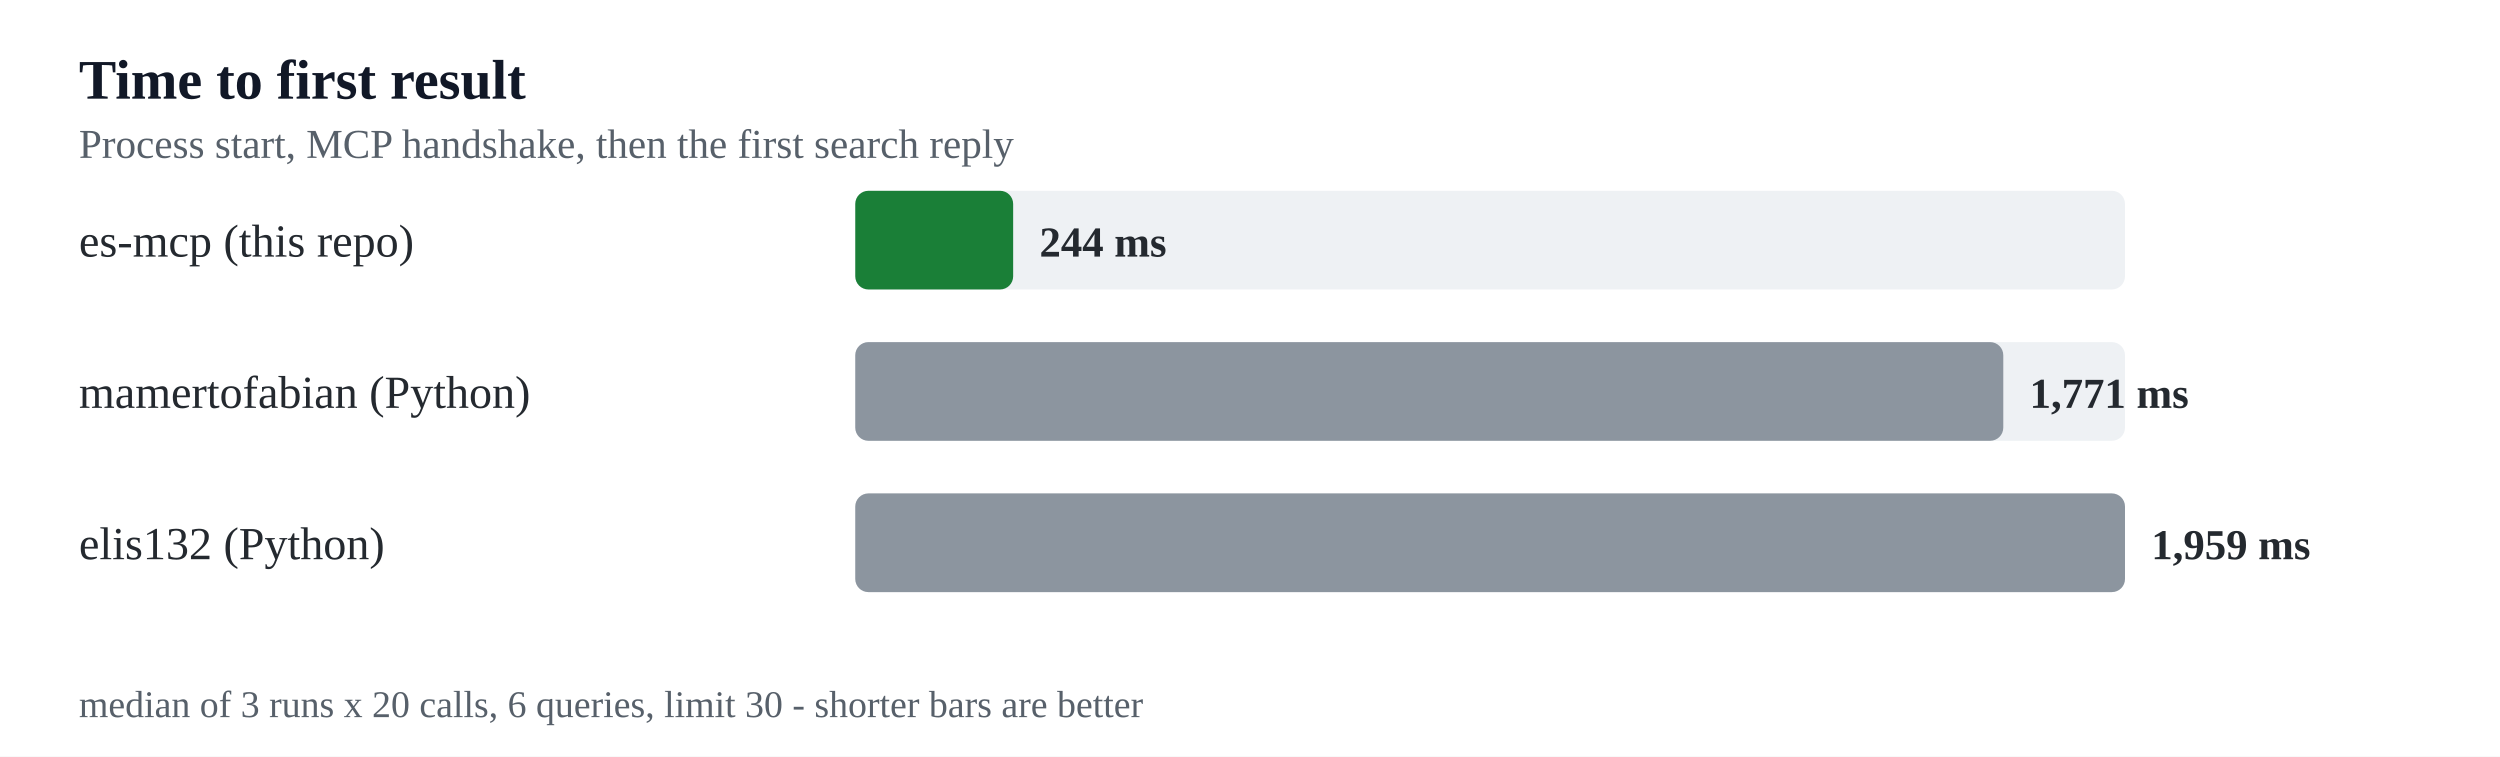
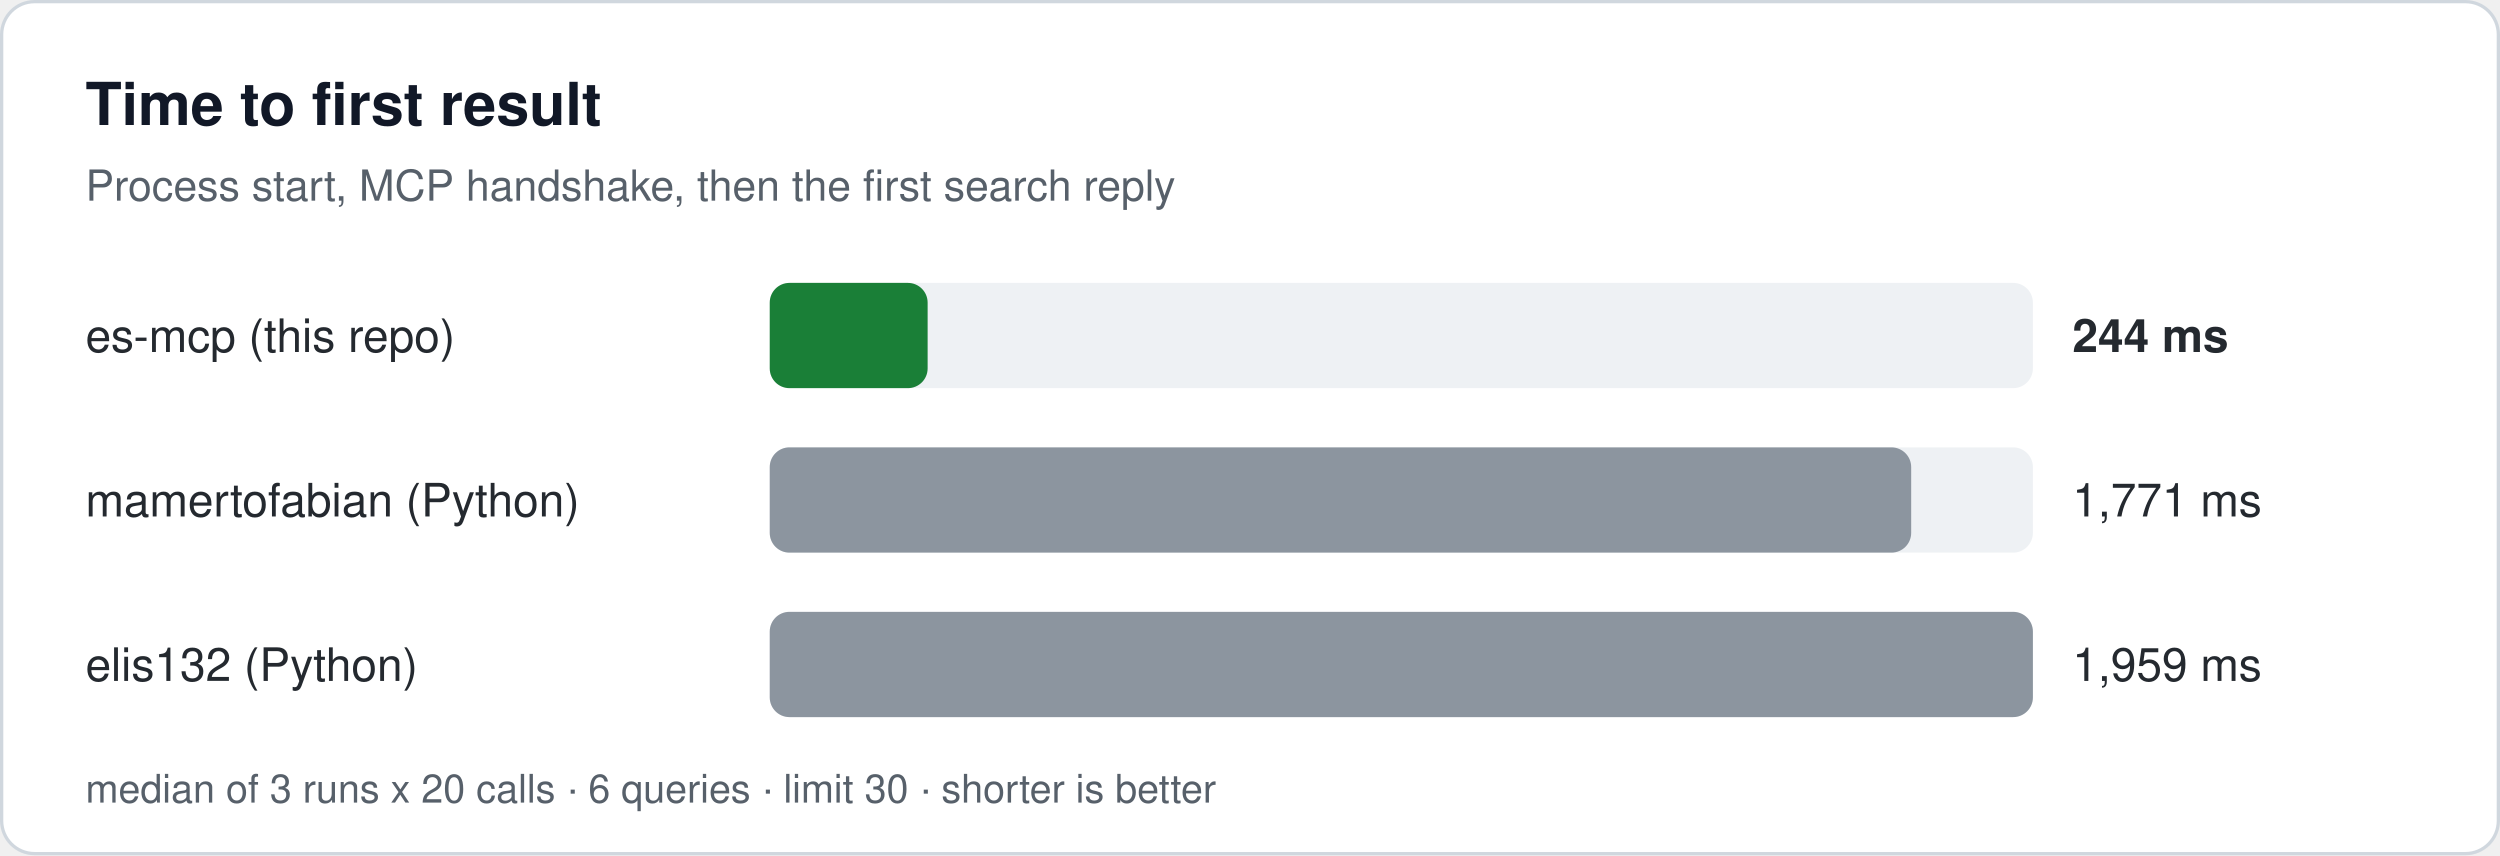
- <svg xmlns="http://www.w3.org/2000/svg" width="760" height="230" viewBox="0 0 760 230" role="img" aria-label="Time to first result">
-   <rect width="760" height="230" fill="#ffffff" />
-   <text x="24" y="30" font-size="17" font-weight="600" fill="#111827">Time to first result</text>
-   <text x="24" y="48" font-size="12.5" fill="#57606a">Process start, MCP handshake, then the first search reply</text>
-   <text x="24" y="78" font-size="14" fill="#24292f">es-mcp (this repo)</text>
-   <rect x="260" y="58" width="386" height="30" rx="4" fill="#eef1f4" />
-   <rect x="260" y="58" width="48" height="30" rx="4" fill="#1a7f37" />
-   <text x="316" y="78" font-size="13" font-weight="600" fill="#24292f">244 ms</text>
-   <text x="24" y="124" font-size="14" fill="#24292f">mamertofabian (Python)</text>
-   <rect x="260" y="104" width="386" height="30" rx="4" fill="#eef1f4" />
-   <rect x="260" y="104" width="349" height="30" rx="4" fill="#8c959f" />
-   <text x="617" y="124" font-size="13" font-weight="600" fill="#24292f">1,771 ms</text>
-   <text x="24" y="170" font-size="14" fill="#24292f">elis132 (Python)</text>
-   <rect x="260" y="150" width="386" height="30" rx="4" fill="#eef1f4" />
-   <rect x="260" y="150" width="386" height="30" rx="4" fill="#8c959f" />
-   <text x="654" y="170" font-size="13" font-weight="600" fill="#24292f">1,959 ms</text>
-   <text x="24" y="218" font-size="11.5" fill="#57606a">median of 3 runs x 20 calls, 6 queries, limit 30 - shorter bars are better</text>
+ <svg xmlns="http://www.w3.org/2000/svg" width="760" height="260" viewBox="0 0 760 260" role="img" aria-label="Time to first result: es-mcp (this repo) 244 ms, mamertofabian (Python) 1771 ms, elis132 (Python) 1959 ms">
+   <rect x="0.5" y="0.5" width="759" height="259" rx="10" fill="#ffffff" stroke="#d0d7de" />
+   <text x="26" y="38" font-family="ui-sans-serif, -apple-system, 'Segoe UI', Helvetica, Arial, sans-serif" font-size="18" font-weight="600" fill="#111827">Time to first result</text>
+   <text x="26" y="61" font-family="ui-sans-serif, -apple-system, 'Segoe UI', Helvetica, Arial, sans-serif" font-size="13" fill="#57606a">Process start, MCP handshake, then the first search reply</text>
+   <text x="26" y="107" font-family="ui-sans-serif, -apple-system, 'Segoe UI', Helvetica, Arial, sans-serif" font-size="14" fill="#24292f">es-mcp (this repo)</text>
+   <rect x="234" y="86" width="384" height="32" rx="6" fill="#eef1f4" />
+   <rect x="234" y="86" width="48" height="32" rx="6" fill="#1a7f37" />
+   <text x="630" y="107" font-family="ui-sans-serif, -apple-system, 'Segoe UI', Helvetica, Arial, sans-serif" font-size="14" font-weight="600" fill="#24292f">244 ms</text>
+   <text x="26" y="157" font-family="ui-sans-serif, -apple-system, 'Segoe UI', Helvetica, Arial, sans-serif" font-size="14" fill="#24292f">mamertofabian (Python)</text>
+   <rect x="234" y="136" width="384" height="32" rx="6" fill="#eef1f4" />
+   <rect x="234" y="136" width="347" height="32" rx="6" fill="#8c959f" />
+   <text x="630" y="157" font-family="ui-sans-serif, -apple-system, 'Segoe UI', Helvetica, Arial, sans-serif" font-size="14" font-weight="500" fill="#24292f">1,771 ms</text>
+   <text x="26" y="207" font-family="ui-sans-serif, -apple-system, 'Segoe UI', Helvetica, Arial, sans-serif" font-size="14" fill="#24292f">elis132 (Python)</text>
+   <rect x="234" y="186" width="384" height="32" rx="6" fill="#eef1f4" />
+   <rect x="234" y="186" width="384" height="32" rx="6" fill="#8c959f" />
+   <text x="630" y="207" font-family="ui-sans-serif, -apple-system, 'Segoe UI', Helvetica, Arial, sans-serif" font-size="14" font-weight="500" fill="#24292f">1,959 ms</text>
+   <text x="26" y="244" font-family="ui-sans-serif, -apple-system, 'Segoe UI', Helvetica, Arial, sans-serif" font-size="12" fill="#57606a">median of 3 runs x 20 calls  ·  6 queries  ·  limit 30  ·  shorter is better</text>
</svg>
